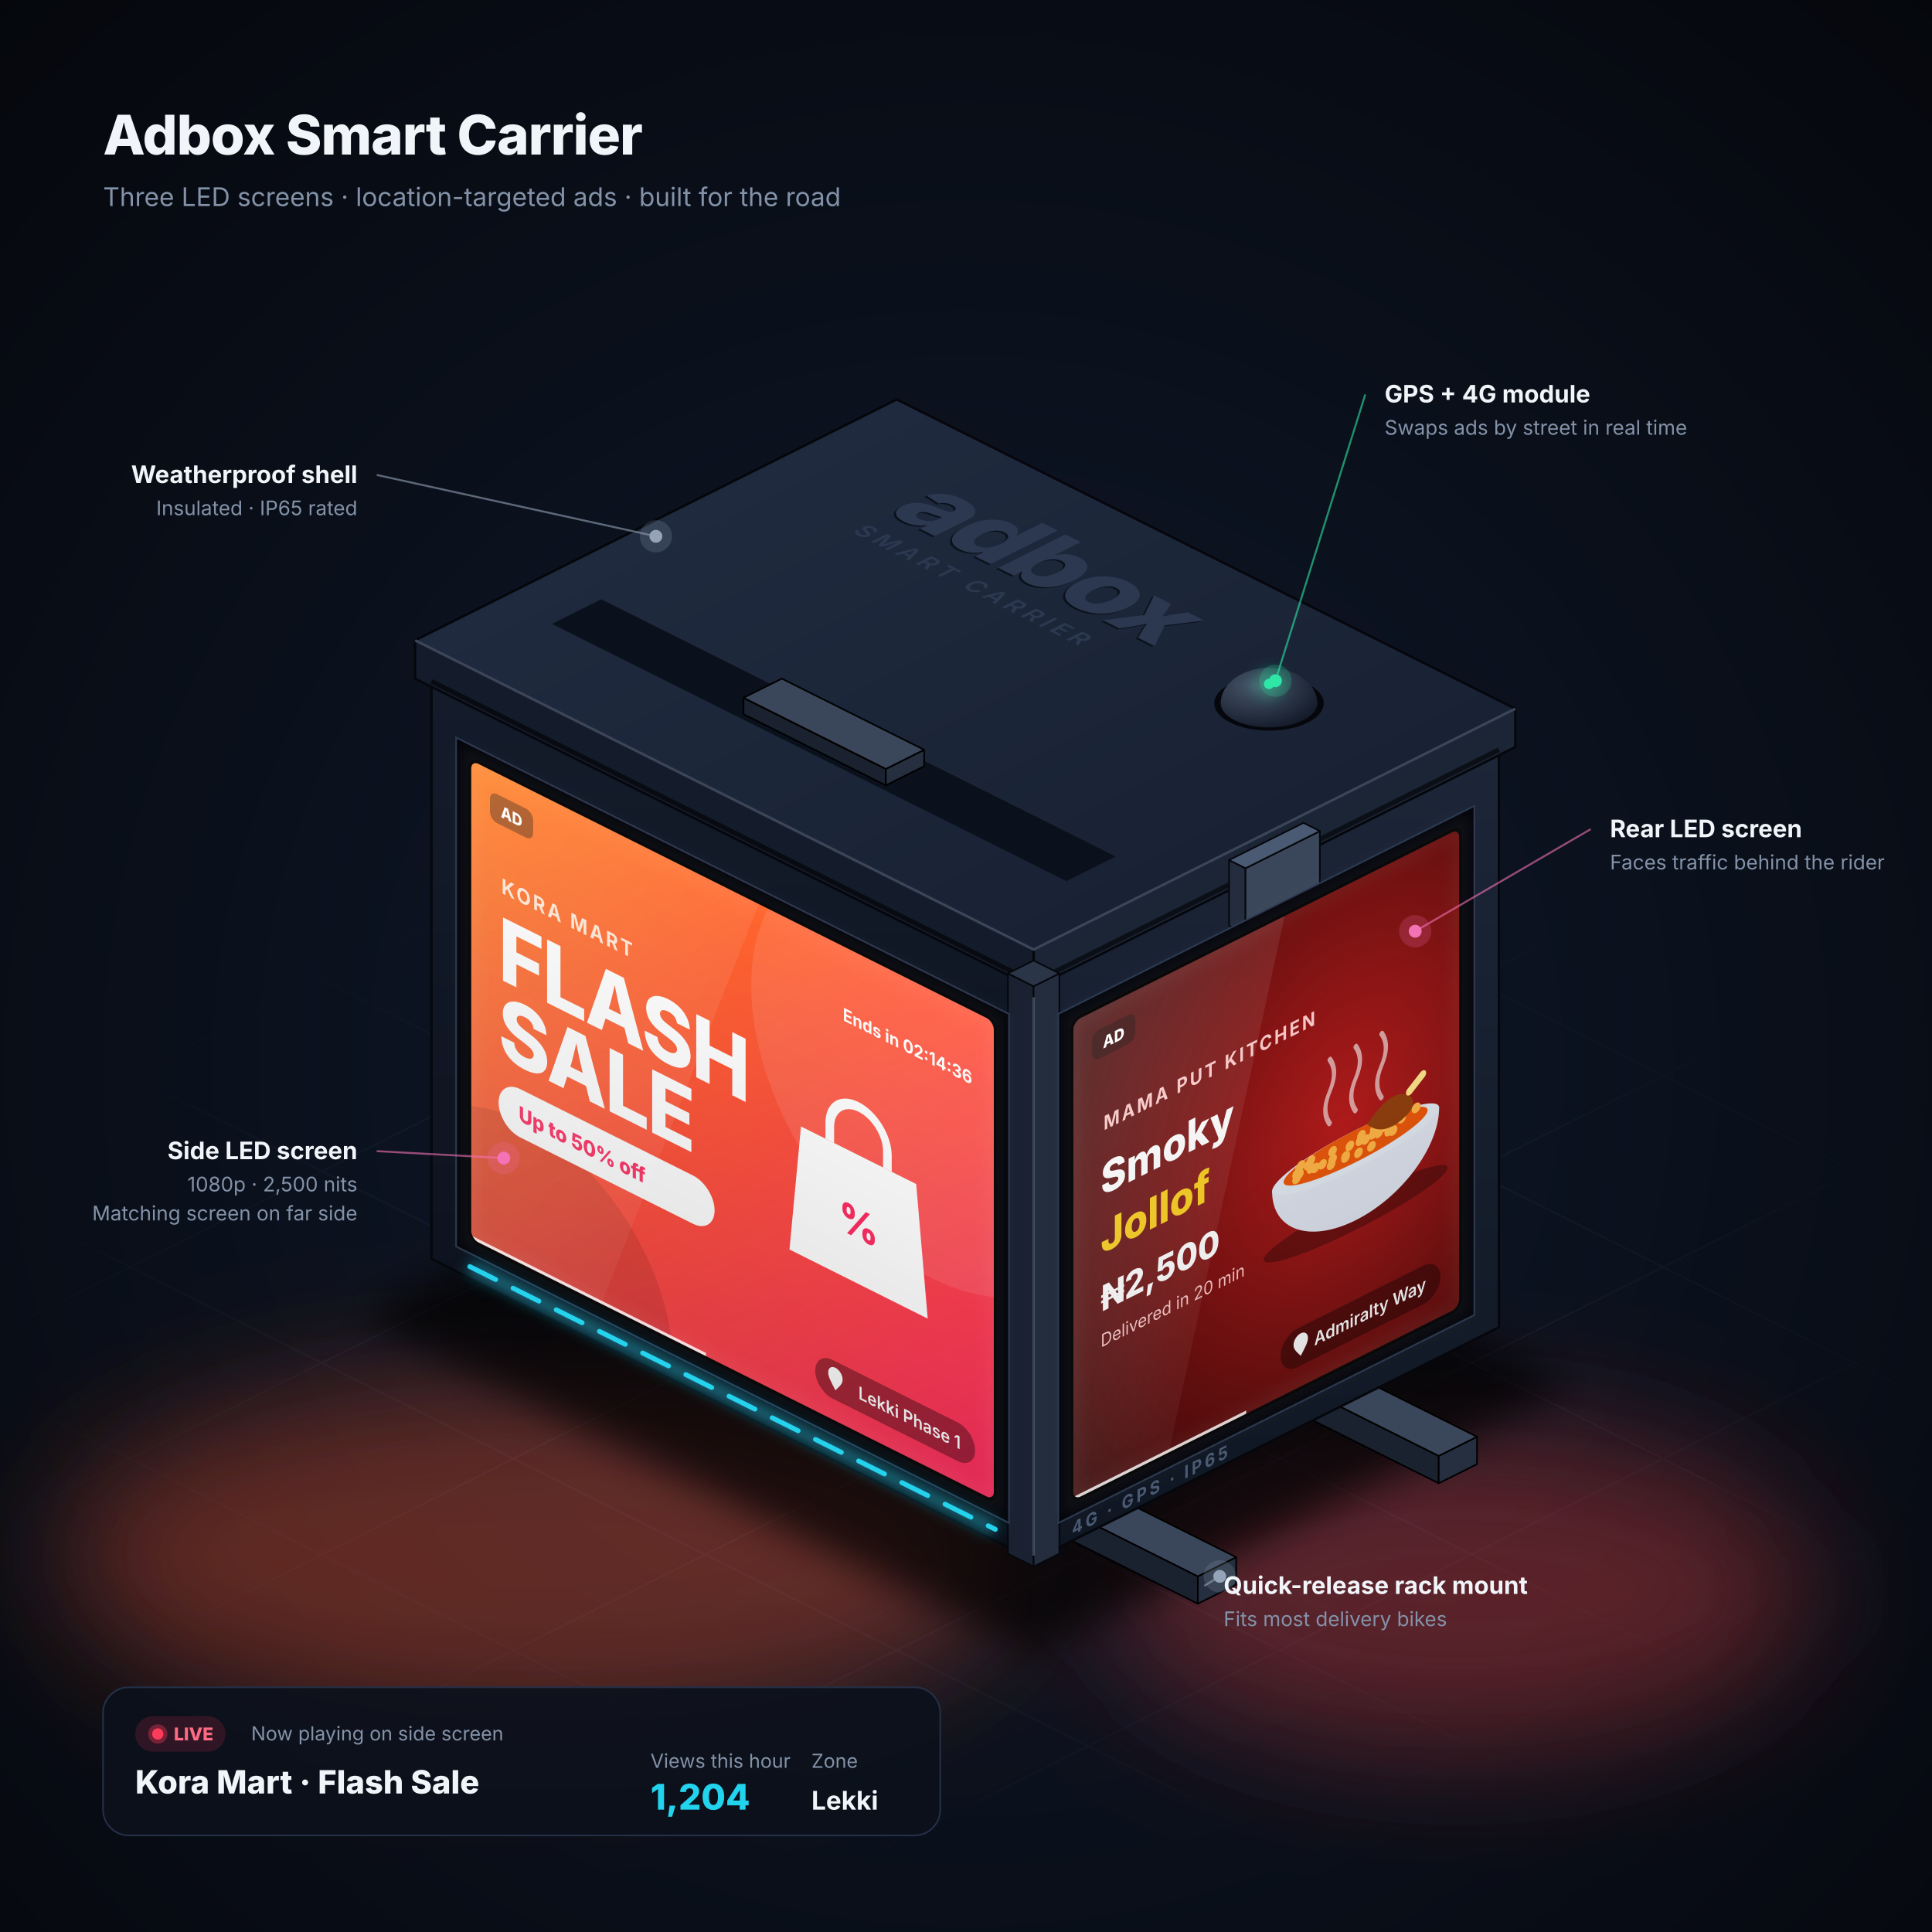
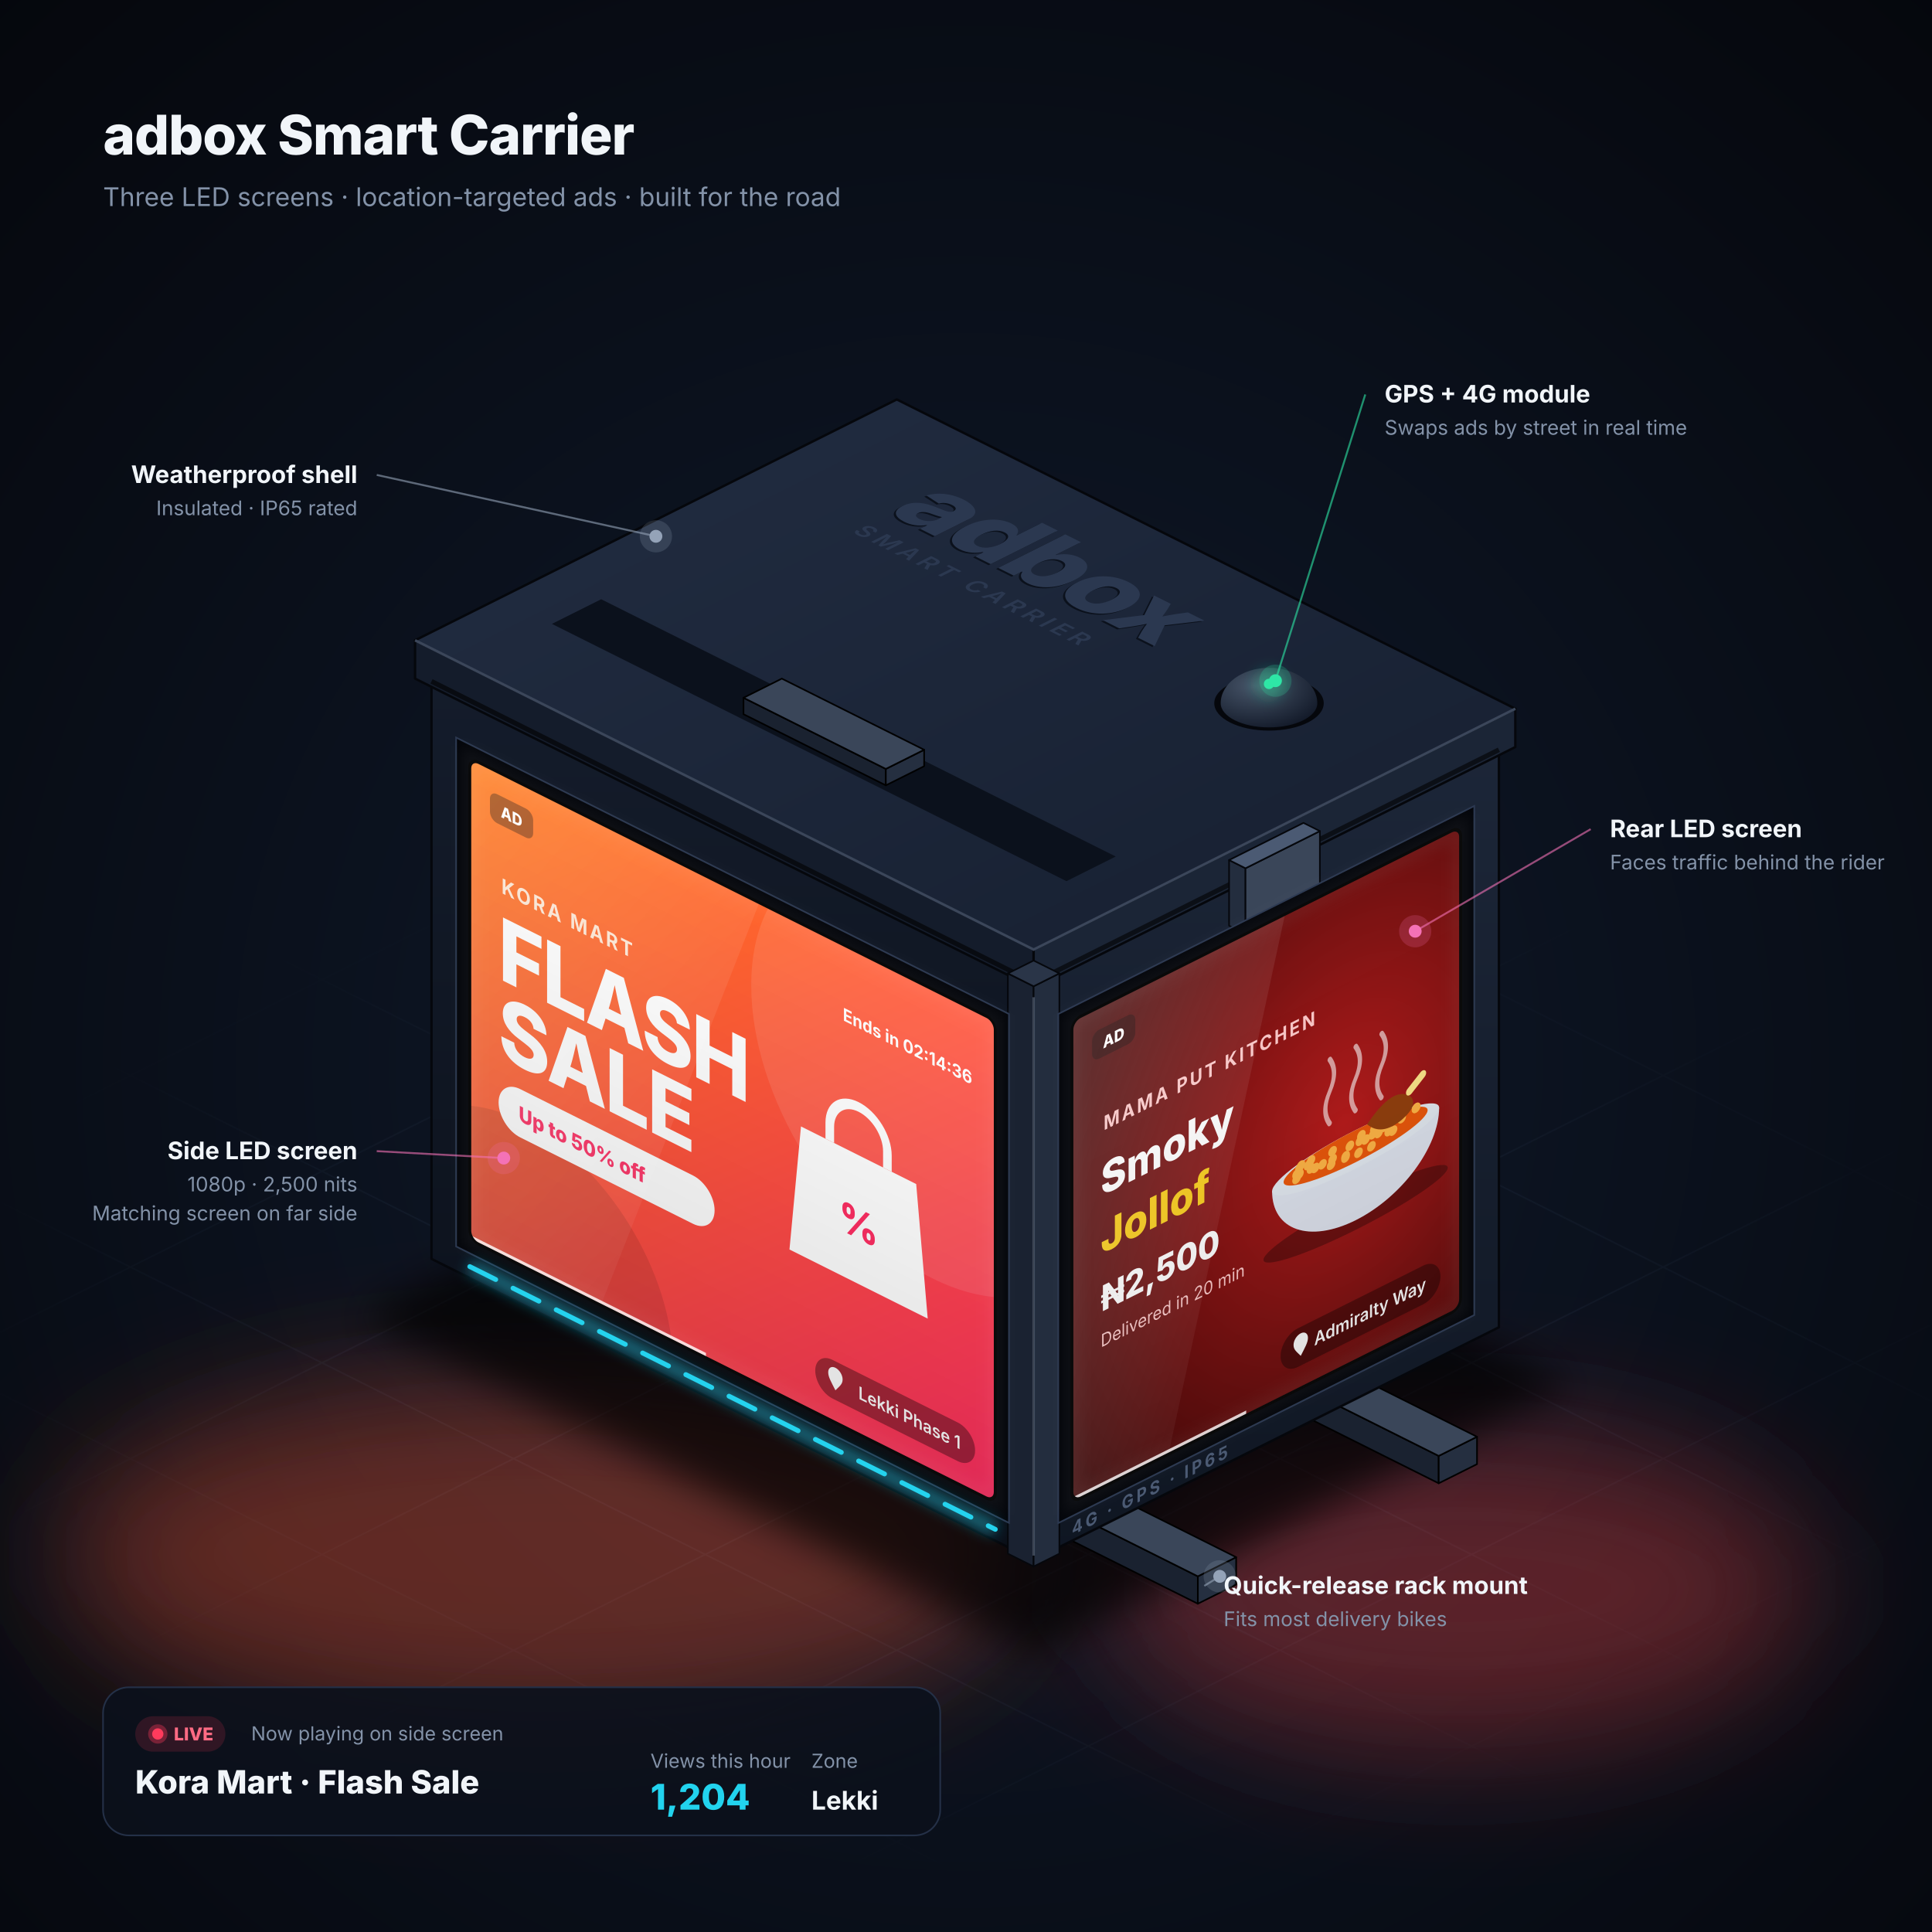
<svg xmlns="http://www.w3.org/2000/svg" width="1200" height="1200" viewBox="0 0 1200 1200" fill="none">
  <defs>
    <radialGradient id="bg" cx="0.5" cy="0.55" r="0.75">
      <stop stop-color="#101A2C" />
      <stop offset="1" stop-color="#05070C" />
    </radialGradient>
    <linearGradient id="shellL" x1="0" y1="0" x2="0" y2="1">
      <stop stop-color="#141C2B" />
      <stop offset="1" stop-color="#0A0F18" />
    </linearGradient>
    <linearGradient id="shellR" x1="0" y1="0" x2="0" y2="1">
      <stop stop-color="#1C2638" />
      <stop offset="1" stop-color="#0F1622" />
    </linearGradient>
    <linearGradient id="lidTop" x1="0" y1="0" x2="1" y2="1">
      <stop stop-color="#222D42" />
      <stop offset="1" stop-color="#161F30" />
    </linearGradient>
    <radialGradient id="dome" cx="0.35" cy="0.3" r="0.8">
      <stop stop-color="#475569" />
      <stop offset="1" stop-color="#111827" />
    </radialGradient>
    <linearGradient id="glass" x1="0" y1="0" x2="1" y2="1">
      <stop stop-color="#fff" stop-opacity="0.16" />
      <stop offset="1" stop-color="#fff" stop-opacity="0" />
    </linearGradient>
    <pattern id="scanp" width="4" height="4" patternUnits="userSpaceOnUse">
      <rect width="4" height="1" fill="#000" fill-opacity="0.35" />
    </pattern>
    <linearGradient id="scan" x1="0" y1="0" x2="0" y2="1">
      <stop stop-color="#000" stop-opacity="0" />
      <stop offset="1" stop-color="#000" stop-opacity="0.35" />
    </linearGradient>
    <radialGradient id="ff" cx="0.5" cy="0.5" r="0.5">
      <stop stop-color="#fff" stop-opacity="0.9" />
      <stop offset="1" stop-color="#fff" stop-opacity="0" />
    </radialGradient>
    <mask id="floorfade">
      <ellipse cx="599.5" cy="833.8" rx="620" ry="330" fill="url(#ff)" />
    </mask>
    <filter id="blur4" x="-50%" y="-50%" width="200%" height="200%">
      <feGaussianBlur stdDeviation="4" />
    </filter>
    <filter id="blur12" x="-50%" y="-50%" width="200%" height="200%">
      <feGaussianBlur stdDeviation="12" />
    </filter>
    <filter id="blur40" x="-50%" y="-50%" width="200%" height="200%">
      <feGaussianBlur stdDeviation="40" />
    </filter>
    <clipPath id="clipL">
      <rect width="364.9" height="299.2" rx="6" />
    </clipPath>
    <clipPath id="clipR">
      <rect width="269.9" height="299.2" rx="6" />
    </clipPath>
  </defs>
  <g id="scene">
    <rect width="1200" height="1200" fill="url(#bg)" />
    <path d="M625.0 -318.0L-1585.0 787.0M489.0 -318.0L2699.0 787.0M744.0 -258.5L-1466.0 846.5M370.0 -258.5L2580.0 846.5M863.0 -199.0L-1347.0 906.0M251.0 -199.0L2461.0 906.0M982.0 -139.5L-1228.0 965.5M132.0 -139.5L2342.0 965.5M1101.0 -80.0L-1109.0 1025.0M13.0 -80.0L2223.0 1025.0M1220.0 -20.5L-990.0 1084.5M-106.0 -20.5L2104.0 1084.5M1339.0 39.0L-871.0 1144.0M-225.0 39.0L1985.0 1144.0M1458.0 98.5L-752.0 1203.5M-344.0 98.5L1866.0 1203.5M1577.0 158.0L-633.0 1263.0M-463.0 158.0L1747.0 1263.0M1696.0 217.5L-514.0 1322.5M-582.0 217.5L1628.0 1322.5M1815.0 277.0L-395.0 1382.0M-701.0 277.0L1509.0 1382.0M1934.0 336.5L-276.0 1441.5M-820.0 336.5L1390.0 1441.5M2053.0 396.0L-157.0 1501.0M-939.0 396.0L1271.0 1501.0M2172.0 455.5L-38.0 1560.5M-1058.0 455.5L1152.0 1560.5M2291.0 515.0L81.0 1620.0M-1177.0 515.0L1033.0 1620.0M2410.0 574.5L200.0 1679.5M-1296.0 574.5L914.0 1679.5M2529.0 634.0L319.0 1739.0M-1415.0 634.0L795.0 1739.0M2648.0 693.5L438.0 1798.5M-1534.0 693.5L676.0 1798.5" stroke="#1B2638" stroke-width="1" mask="url(#floorfade)" />
    <ellipse cx="336.0" cy="965.5" rx="300" ry="110" fill="#FF5A36" fill-opacity="0.35" filter="url(#blur40)" />
    <ellipse cx="905.5" cy="986.8" rx="220" ry="100" fill="#EF4444" fill-opacity="0.35" filter="url(#blur40)" />
    <path d="M557.0 651.0 975.2 860.1 642.0 1026.7 223.8 817.6Z" fill="#000" fill-opacity="0.7" filter="url(#blur12)" />
    <path d="M431.2 690.1 893.6 921.3 893.6 904.3 431.2 673.1Z" fill="#1A2230" stroke="#000" stroke-width="1" stroke-linejoin="round" />
    <path d="M917.4 909.4 893.6 921.3 893.6 904.3 917.4 892.4Z" fill="#252F40" stroke="#000" stroke-width="1" stroke-linejoin="round" />
    <path d="M455.0 661.2 917.4 892.4 893.6 904.3 431.2 673.1Z" fill="#3A4659" stroke="#000" stroke-width="1" stroke-linejoin="round" />
    <path d="M281.6 764.9 744.0 996.1 744.0 979.1 281.6 747.9Z" fill="#1A2230" stroke="#000" stroke-width="1" stroke-linejoin="round" />
    <path d="M767.8 984.2 744.0 996.1 744.0 979.1 767.8 967.2Z" fill="#252F40" stroke="#000" stroke-width="1" stroke-linejoin="round" />
    <path d="M305.4 736.0 767.8 967.2 744.0 979.1 281.6 747.9Z" fill="#3A4659" stroke="#000" stroke-width="1" stroke-linejoin="round" />
    <path d="M336.0 788.7 655.6 948.5 655.6 934.9 336.0 775.1Z" fill="#131A26" stroke="#000" stroke-width="1" stroke-linejoin="round" />
    <path d="M863.0 844.8 655.6 948.5 655.6 934.9 863.0 831.2Z" fill="#1B2332" stroke="#000" stroke-width="1" stroke-linejoin="round" />
    <path d="M543.4 671.4 863.0 831.2 655.6 934.9 336.0 775.1Z" fill="#2A3445" stroke="#000" stroke-width="1" stroke-linejoin="round" />
    <path d="M268.0 781.9 642.0 968.9 642.0 608.5 268.0 421.5Z" fill="url(#shellL)" stroke="#05070C" stroke-width="1.5" stroke-linejoin="round" />
    <path d="M931.0 824.4 642.0 968.9 642.0 608.5 931.0 464.0Z" fill="url(#shellR)" stroke="#05070C" stroke-width="1.5" stroke-linejoin="round" />
    <path d="M557.0 277.0 931.0 464.0 642.0 608.5 268.0 421.5Z" fill="#1A2335" stroke="#05070C" stroke-width="1.5" stroke-linejoin="round" />
    <path d="M257.8 421.5 642.0 613.6 642.0 589.8 257.8 397.7Z" fill="#141C2B" stroke="#05070C" stroke-width="1.5" stroke-linejoin="round" />
    <path d="M941.2 464.0 642.0 613.6 642.0 589.8 941.2 440.2Z" fill="#1B2536" stroke="#05070C" stroke-width="1.5" stroke-linejoin="round" />
    <path d="M557.0 248.1 941.2 440.2 642.0 589.8 257.8 397.7Z" fill="url(#lidTop)" stroke="#05070C" stroke-width="1.5" stroke-linejoin="round" />
    <path d="M257.8 397.7L642.0 589.8L941.2 440.2" stroke="#7C93B8" stroke-opacity="0.45" stroke-width="1.6" fill="none" />
    <path d="M268.0 423.2L642.0 610.2L931.0 465.7" stroke="#000" stroke-opacity="0.6" stroke-width="3" fill="none" />
    <path d="M626.0 965.0 642.0 973.0 642.0 612.6 626.0 604.6Z" fill="#1A2231" stroke="#05070C" stroke-width="1" stroke-linejoin="round" />
    <path d="M658.0 965.0 642.0 973.0 642.0 612.6 658.0 604.6Z" fill="#232D3E" stroke="#05070C" stroke-width="1" stroke-linejoin="round" />
    <path d="M642.0 596.6 658.0 604.6 642.0 612.6 626.0 604.6Z" fill="#2A3548" stroke="#05070C" stroke-width="1" stroke-linejoin="round" />
    <path d="M642.0 966.2L642.0 619.4" stroke="#9FB3D1" stroke-opacity="0.35" stroke-width="1.5" />
    <g transform="matrix(0.8944 0.4472 -0.8944 0.4472 550.2 317.8)">
      <text x="0" y="0" font-family="Plus Jakarta Sans, Inter, Segoe UI, Arial, sans-serif" font-size="64" font-weight="800" fill="#0B111C" letter-spacing="-2" dy="1.5">adbox</text>
      <text x="0" y="0" font-family="Plus Jakarta Sans, Inter, Segoe UI, Arial, sans-serif" font-size="64" font-weight="800" fill="#2B3850" letter-spacing="-2">adbox</text>
      <text x="2" y="26" font-family="Plus Jakarta Sans, Inter, Segoe UI, Arial, sans-serif" font-size="15" font-weight="600" fill="#2B3850" letter-spacing="3">SMART CARRIER</text>
    </g>
    <path d="M373.4 372.2 693.0 532.0 662.4 547.3 342.8 387.5Z" fill="#0B111C" />
    <path d="M461.8 443.6 550.2 487.8 550.2 477.6 461.8 433.4Z" fill="#1A2230" stroke="#000" stroke-width="1" stroke-linejoin="round" />
    <path d="M574.0 475.9 550.2 487.8 550.2 477.6 574.0 465.7Z" fill="#252F40" stroke="#000" stroke-width="1" stroke-linejoin="round" />
    <path d="M485.6 421.5 574.0 465.7 550.2 477.6 461.8 433.4Z" fill="#3A4659" stroke="#000" stroke-width="1" stroke-linejoin="round" />
    <ellipse cx="788.2" cy="436.8" rx="34" ry="17" fill="#05070C" />
    <path d="M758.2 436.8 a30 22 0 0 1 60 0 a30 15 0 0 1 -60 0z" fill="url(#dome)" />
    <circle cx="788.2" cy="424.8" r="3.2" fill="#2EE6A6" />
    <circle cx="788.2" cy="424.8" r="9" fill="#2EE6A6" fill-opacity="0.3" filter="url(#blur4)" />
    <path d="M763.4 575.0 773.6 580.1 773.6 539.3 763.4 534.2Z" fill="#232D3E" stroke="#05070C" stroke-width="1" stroke-linejoin="round" />
    <path d="M819.8 557.0 773.6 580.1 773.6 539.3 819.8 516.2Z" fill="#3A4659" stroke="#05070C" stroke-width="1" stroke-linejoin="round" />
    <path d="M809.6 511.1 819.8 516.2 773.6 539.3 763.4 534.2Z" fill="#4B5A73" stroke="#05070C" stroke-width="1" stroke-linejoin="round" />
    <path d="M283.3 458.1 626.7 629.8 626.7 945.9 283.3 774.2Z" fill="#03050A" stroke="#2B3850" stroke-width="1" />
    <g transform="matrix(0.8944 0.4472 0 1 291.8 470.8)">
      <g clip-path="url(#clipL)">
        <defs>
          <linearGradient id="saleL0" x1="0" y1="0" x2="1" y2="1">
            <stop stop-color="#FF7A18" />
            <stop offset="1" stop-color="#FF2E63" />
          </linearGradient>
        </defs>
        <rect width="364.9" height="299.2" fill="url(#saleL0)" />
        <circle cx="321.112" cy="53.856" r="125.664" fill="#fff" fill-opacity="0.10" />
        <circle cx="36.49" cy="314.16" r="104.72" fill="#000" fill-opacity="0.10" />
        <text x="22" y="74" font-family="Plus Jakarta Sans, Inter, Segoe UI, Arial, sans-serif" font-size="13" font-weight="700" fill="#FFE8D6" letter-spacing="1.5">KORA MART</text>
        <text x="20" y="128" font-family="Plus Jakarta Sans, Inter, Segoe UI, Arial, sans-serif" font-size="54" font-weight="800" fill="#fff" letter-spacing="-1">FLASH</text>
        <text x="20" y="176" font-family="Plus Jakarta Sans, Inter, Segoe UI, Arial, sans-serif" font-size="54" font-weight="800" fill="#fff" letter-spacing="-1">SALE</text>
        <g transform="translate(20 190)">
          <rect width="150" height="30" rx="15" fill="#fff" />
          <text x="14" y="20" font-family="Plus Jakarta Sans, Inter, Segoe UI, Arial, sans-serif" font-size="13" font-weight="800" fill="#FF2E63">Up to 50% off</text>
        </g>
        <g transform="translate(270 156)">
          <g>
            <path d="M-40 -30 H40 L48 50 H-48Z" fill="#fff" />
            <path d="M-20 -30 v-10 a20 20 0 0 1 40 0 v10" stroke="#fff" stroke-width="6" fill="none" />
            <text x="0" y="22" text-anchor="middle" font-family="Plus Jakarta Sans, Inter, Segoe UI, Arial, sans-serif" font-size="26" font-weight="800" fill="#FF2E63">%</text>
          </g>
        </g>
        <text x="348.9" y="47" text-anchor="end" font-family="Plus Jakarta Sans, Inter, Segoe UI, Arial, sans-serif" font-size="11" font-weight="700" fill="#fff">Ends in 02:14:36</text>
        <rect x="14" y="14" width="30" height="18" rx="5" fill="#000" fill-opacity="0.35" />
        <text x="29" y="27" text-anchor="middle" font-family="Plus Jakarta Sans, Inter, Segoe UI, Arial, sans-serif" font-size="10" font-weight="800" fill="#fff">AD</text>
        <g transform="translate(350.9 285.2)">
          <rect x="-111" y="-24" width="111" height="24" rx="12" fill="#000" fill-opacity="0.35" />
          <path d="M-97 -6 c-3 -4 -5 -6 -5 -9 a5 5 0 1 1 10 0 c0 3 -2 5 -5 9z" fill="#fff" />
          <text x="-10" y="-8" text-anchor="end" font-family="Plus Jakarta Sans, Inter, Segoe UI, Arial, sans-serif" font-size="11" font-weight="600" fill="#fff">Lekki Phase 1</text>
        </g>
        <rect width="364.9" height="299.2" fill="url(#scan)" opacity="0.35" />
        <rect x="0" y="296.2" width="164" height="3" fill="#fff" fill-opacity="0.8" />
        <path d="M0 0 H201 L91 299.2 H0Z" fill="url(#glass)" />
      </g>
      <rect width="364.9" height="299.2" rx="6" fill="none" stroke="#000" stroke-width="2" />
    </g>
    <path d="M291.8 470.8 618.2 634.0 618.2 933.2 291.8 770.0Z" fill="none" stroke="#fff" stroke-opacity="0.05" stroke-width="10" filter="url(#blur4)" />
    <path d="M657.3 629.8 915.7 500.6 915.7 816.8 657.3 946.0Z" fill="#03050A" stroke="#2B3850" stroke-width="1" />
    <g transform="matrix(0.8944 -0.4472 0 1 665.8 634.0)">
      <g clip-path="url(#clipR)">
        <defs>
          <radialGradient id="foodR1" cx="0.7" cy="0.5" r="0.8">
            <stop stop-color="#B91C1C" />
            <stop offset="1" stop-color="#450A0A" />
          </radialGradient>
        </defs>
        <rect width="269.9" height="299.2" fill="url(#foodR1)" />
        <text x="22" y="78" font-family="Plus Jakarta Sans, Inter, Segoe UI, Arial, sans-serif" font-size="12" font-weight="700" fill="#FECACA" letter-spacing="1.5">MAMA PUT KITCHEN</text>
        <text x="20" y="118" font-family="Plus Jakarta Sans, Inter, Segoe UI, Arial, sans-serif" font-size="27" font-weight="800" fill="#fff">Smoky</text>
        <text x="20" y="154" font-family="Plus Jakarta Sans, Inter, Segoe UI, Arial, sans-serif" font-size="27" font-weight="800" fill="#FACC15">Jollof</text>
        <text x="20" y="190" font-family="Plus Jakarta Sans, Inter, Segoe UI, Arial, sans-serif" font-size="22" font-weight="800" fill="#fff">₦2,500</text>
        <text x="20" y="212" font-family="Plus Jakarta Sans, Inter, Segoe UI, Arial, sans-serif" font-size="11" fill="#FECACA">Delivered in 20 min</text>
        <g transform="translate(197 174)">
          <ellipse cx="0" cy="34" rx="64" ry="10" fill="#000" fill-opacity="0.3" />
          <path d="M-58 -6 H58 A58 44 0 0 1 -58 -6Z" fill="#F8FAFC" />
          <path d="M-58 -6 H58 A58 44 0 0 1 -58 -6Z" fill="#1E3A8A" fill-opacity="0.12" />
          <ellipse cx="0" cy="-6" rx="58" ry="12" fill="#E2E8F0" />
          <ellipse cx="0" cy="-8" rx="50" ry="10" fill="#EA580C" />
          <circle cx="-16" cy="-12" r="3" fill="#FFB547" />
          <circle cx="13" cy="-13" r="3" fill="#FFB547" />
          <circle cx="3" cy="-10" r="3" fill="#FFB547" />
          <circle cx="-39" cy="-8" r="3" fill="#FFB547" />
          <circle cx="-41" cy="-9" r="3" fill="#FFB547" />
          <circle cx="-38" cy="-13" r="3" fill="#FFB547" />
          <circle cx="-7" cy="-4" r="3" fill="#FFB547" />
          <circle cx="-33" cy="-11" r="3" fill="#FFB547" />
          <circle cx="11" cy="-3" r="3" fill="#FFB547" />
          <circle cx="7" cy="-9" r="3" fill="#FFB547" />
          <circle cx="42" cy="-13" r="3" fill="#FFB547" />
          <circle cx="32" cy="-11" r="3" fill="#FFB547" />
          <circle cx="-31" cy="-13" r="3" fill="#FFB547" />
          <circle cx="-17" cy="-4" r="3" fill="#FFB547" />
          <circle cx="-28" cy="-7" r="3" fill="#FFB547" />
          <circle cx="12" cy="-10" r="3" fill="#FFB547" />
          <circle cx="4" cy="-13" r="3" fill="#FFB547" />
          <circle cx="-39" cy="-12" r="3" fill="#FFB547" />
          <circle cx="16" cy="-9" r="3" fill="#FFB547" />
          <circle cx="-16" cy="-7" r="3" fill="#FFB547" />
          <circle cx="-4" cy="-10" r="3" fill="#FFB547" />
          <circle cx="26" cy="-6" r="3" fill="#FFB547" />
          <circle cx="-23" cy="-7" r="3" fill="#FFB547" />
          <circle cx="2" cy="-3" r="3" fill="#FFB547" />
          <circle cx="20" cy="-11" r="3" fill="#FFB547" />
          <circle cx="42" cy="-13" r="3" fill="#FFB547" />
          <circle cx="-7" cy="-5" r="3" fill="#FFB547" />
          <circle cx="-31" cy="-8" r="3" fill="#FFB547" />
          <circle cx="-41" cy="-6" r="3" fill="#FFB547" />
          <circle cx="23" cy="-7" r="3" fill="#FFB547" />
          <path d="M8 -18 q18 -16 30 -4 q6 8 -6 12 q-14 4 -24 -8z" fill="#92400E" />
          <rect x="34" y="-26" width="16" height="5" rx="2.5" fill="#FDE68A" transform="rotate(-35 34 -26)" />
          <g transform="translate(0 -30)">
            <path d="M-18 0 q-6 -10 0 -20 q6 -10 0 -20" stroke="#fff" stroke-opacity="0.6" stroke-width="3" fill="none" stroke-linecap="round" />
            <path d="M0 0 q-6 -10 0 -20 q6 -10 0 -20" stroke="#fff" stroke-opacity="0.6" stroke-width="3" fill="none" stroke-linecap="round" />
            <path d="M18 0 q-6 -10 0 -20 q6 -10 0 -20" stroke="#fff" stroke-opacity="0.6" stroke-width="3" fill="none" stroke-linecap="round" />
          </g>
        </g>
        <rect x="14" y="14" width="30" height="18" rx="5" fill="#000" fill-opacity="0.35" />
        <text x="29" y="27" text-anchor="middle" font-family="Plus Jakarta Sans, Inter, Segoe UI, Arial, sans-serif" font-size="10" font-weight="800" fill="#fff">AD</text>
        <g transform="translate(255.9 285.2)">
          <rect x="-111" y="-24" width="111" height="24" rx="12" fill="#000" fill-opacity="0.35" />
          <path d="M-97 -6 c-3 -4 -5 -6 -5 -9 a5 5 0 1 1 10 0 c0 3 -2 5 -5 9z" fill="#fff" />
          <text x="-10" y="-8" text-anchor="end" font-family="Plus Jakarta Sans, Inter, Segoe UI, Arial, sans-serif" font-size="11" font-weight="600" fill="#fff">Admiralty Way</text>
        </g>
        <rect width="269.9" height="299.2" fill="url(#scan)" opacity="0.35" />
        <rect x="0" y="296.2" width="121" height="3" fill="#fff" fill-opacity="0.8" />
        <path d="M0 0 H148 L67 299.2 H0Z" fill="url(#glass)" />
      </g>
      <rect width="269.9" height="299.2" rx="6" fill="none" stroke="#000" stroke-width="2" />
    </g>
    <path d="M665.8 634.0 907.2 513.3 907.2 812.5 665.8 933.2Z" fill="none" stroke="#fff" stroke-opacity="0.05" stroke-width="10" filter="url(#blur4)" />
    <path d="M291.8 786.7L618.2 949.9" stroke="#22D3EE" stroke-width="3" stroke-linecap="round" stroke-dasharray="18 12" />
    <path d="M291.8 786.7L618.2 949.9" stroke="#22D3EE" stroke-opacity="0.5" stroke-width="8" filter="url(#blur4)" />
    <g transform="matrix(0.8944 -0.4472 0 1 665.8 953.6)">
      <text x="0" y="0" font-family="Plus Jakarta Sans, Inter, Segoe UI, Arial, sans-serif" font-size="11" font-weight="700" fill="#4B5A73" letter-spacing="2">4G · GPS · IP65</text>
    </g>
  </g>
  <g id="callouts">
    <circle cx="312.9" cy="719.3" r="10" fill="#F472B6" fill-opacity="0.2" />
    <circle cx="312.9" cy="719.3" r="4" fill="#F472B6" />
    <path d="M312.9 719.3L234.0 715" stroke="#F472B6" stroke-opacity="0.6" stroke-width="1.2" />
    <text x="222" y="720" text-anchor="end" font-family="Plus Jakarta Sans, Inter, Segoe UI, Arial, sans-serif" font-size="15" font-weight="700" fill="#F1F5F9">Side LED screen</text>
    <text x="222" y="740" text-anchor="end" font-family="Plus Jakarta Sans, Inter, Segoe UI, Arial, sans-serif" font-size="12.5" fill="#8392A8">1080p · 2,500 nits</text>
    <text x="222" y="758" text-anchor="end" font-family="Plus Jakarta Sans, Inter, Segoe UI, Arial, sans-serif" font-size="12.5" fill="#8392A8">Matching screen on far side</text>
    <circle cx="879.0" cy="578.4" r="10" fill="#F472B6" fill-opacity="0.2" />
    <circle cx="879.0" cy="578.4" r="4" fill="#F472B6" />
    <path d="M879.0 578.4L988.0 515" stroke="#F472B6" stroke-opacity="0.6" stroke-width="1.2" />
    <text x="1000" y="520" text-anchor="start" font-family="Plus Jakarta Sans, Inter, Segoe UI, Arial, sans-serif" font-size="15" font-weight="700" fill="#F1F5F9">Rear LED screen</text>
    <text x="1000" y="540" text-anchor="start" font-family="Plus Jakarta Sans, Inter, Segoe UI, Arial, sans-serif" font-size="12.5" fill="#8392A8">Faces traffic behind the rider</text>
    <circle cx="792.2" cy="422.8" r="10" fill="#2EE6A6" fill-opacity="0.2" />
    <circle cx="792.2" cy="422.8" r="4" fill="#2EE6A6" />
    <path d="M792.2 422.8L848.0 245" stroke="#2EE6A6" stroke-opacity="0.6" stroke-width="1.2" />
    <text x="860" y="250" text-anchor="start" font-family="Plus Jakarta Sans, Inter, Segoe UI, Arial, sans-serif" font-size="15" font-weight="700" fill="#F1F5F9">GPS + 4G module</text>
    <text x="860" y="270" text-anchor="start" font-family="Plus Jakarta Sans, Inter, Segoe UI, Arial, sans-serif" font-size="12.5" fill="#8392A8">Swaps ads by street in real time</text>
    <circle cx="407.4" cy="333.1" r="10" fill="#94A3B8" fill-opacity="0.2" />
    <circle cx="407.4" cy="333.1" r="4" fill="#94A3B8" />
    <path d="M407.4 333.1L234.0 295" stroke="#94A3B8" stroke-opacity="0.6" stroke-width="1.2" />
    <text x="222" y="300" text-anchor="end" font-family="Plus Jakarta Sans, Inter, Segoe UI, Arial, sans-serif" font-size="15" font-weight="700" fill="#F1F5F9">Weatherproof shell</text>
    <text x="222" y="320" text-anchor="end" font-family="Plus Jakarta Sans, Inter, Segoe UI, Arial, sans-serif" font-size="12.5" fill="#8392A8">Insulated · IP65 rated</text>
    <circle cx="757.6" cy="979.1" r="10" fill="#94A3B8" fill-opacity="0.2" />
    <circle cx="757.6" cy="979.1" r="4" fill="#94A3B8" />
    <path d="M757.6 979.1L748.0 985" stroke="#94A3B8" stroke-opacity="0.6" stroke-width="1.2" />
    <text x="760" y="990" text-anchor="start" font-family="Plus Jakarta Sans, Inter, Segoe UI, Arial, sans-serif" font-size="15" font-weight="700" fill="#F1F5F9">Quick-release rack mount</text>
    <text x="760" y="1010" text-anchor="start" font-family="Plus Jakarta Sans, Inter, Segoe UI, Arial, sans-serif" font-size="12.5" fill="#8392A8">Fits most delivery bikes</text>
  </g>
  <g id="title">
-     <text x="64" y="96" font-family="Plus Jakarta Sans, Inter, Segoe UI, Arial, sans-serif" font-size="34" font-weight="800" fill="#F1F5F9" letter-spacing="-0.5">Adbox Smart Carrier</text>
+     <text x="64" y="96" font-family="Plus Jakarta Sans, Inter, Segoe UI, Arial, sans-serif" font-size="34" font-weight="800" fill="#F1F5F9" letter-spacing="-0.5">adbox Smart Carrier</text>
    <text x="64" y="128" font-family="Plus Jakarta Sans, Inter, Segoe UI, Arial, sans-serif" font-size="16" fill="#8392A8">Three LED screens · location-targeted ads · built for the road</text>
  </g>
  <g id="now-playing">
    <g transform="translate(64 1048)">
      <rect width="520" height="92" rx="16" fill="#0B111C" fill-opacity="0.92" stroke="#243047" />
      <rect x="20" y="18" width="56" height="22" rx="11" fill="#FF3B5C" fill-opacity="0.15" />
      <circle cx="34" cy="29" r="6" fill="#FF3B5C" fill-opacity="0.35" />
      <circle cx="34" cy="29" r="3.5" fill="#FF3B5C" />
      <text x="44" y="33" font-family="Plus Jakarta Sans, Inter, Segoe UI, Arial, sans-serif" font-size="11" font-weight="800" fill="#FF6B84">LIVE</text>
      <text x="92" y="33" font-family="Plus Jakarta Sans, Inter, Segoe UI, Arial, sans-serif" font-size="12" fill="#8392A8">Now playing on side screen</text>
      <text x="20" y="66" font-family="Plus Jakarta Sans, Inter, Segoe UI, Arial, sans-serif" font-size="20" font-weight="800" fill="#F1F5F9">Kora Mart · Flash Sale</text>
      <text x="340" y="50" font-family="Plus Jakarta Sans, Inter, Segoe UI, Arial, sans-serif" font-size="12" fill="#8392A8">Views this hour</text>
      <text x="340" y="76" font-family="Plus Jakarta Sans, Inter, Segoe UI, Arial, sans-serif" font-size="22" font-weight="800" fill="#22D3EE">1,204</text>
      <text x="440" y="50" font-family="Plus Jakarta Sans, Inter, Segoe UI, Arial, sans-serif" font-size="12" fill="#8392A8">Zone</text>
      <text x="440" y="76" font-family="Plus Jakarta Sans, Inter, Segoe UI, Arial, sans-serif" font-size="16" font-weight="700" fill="#F1F5F9">Lekki</text>
    </g>
  </g>
</svg>
